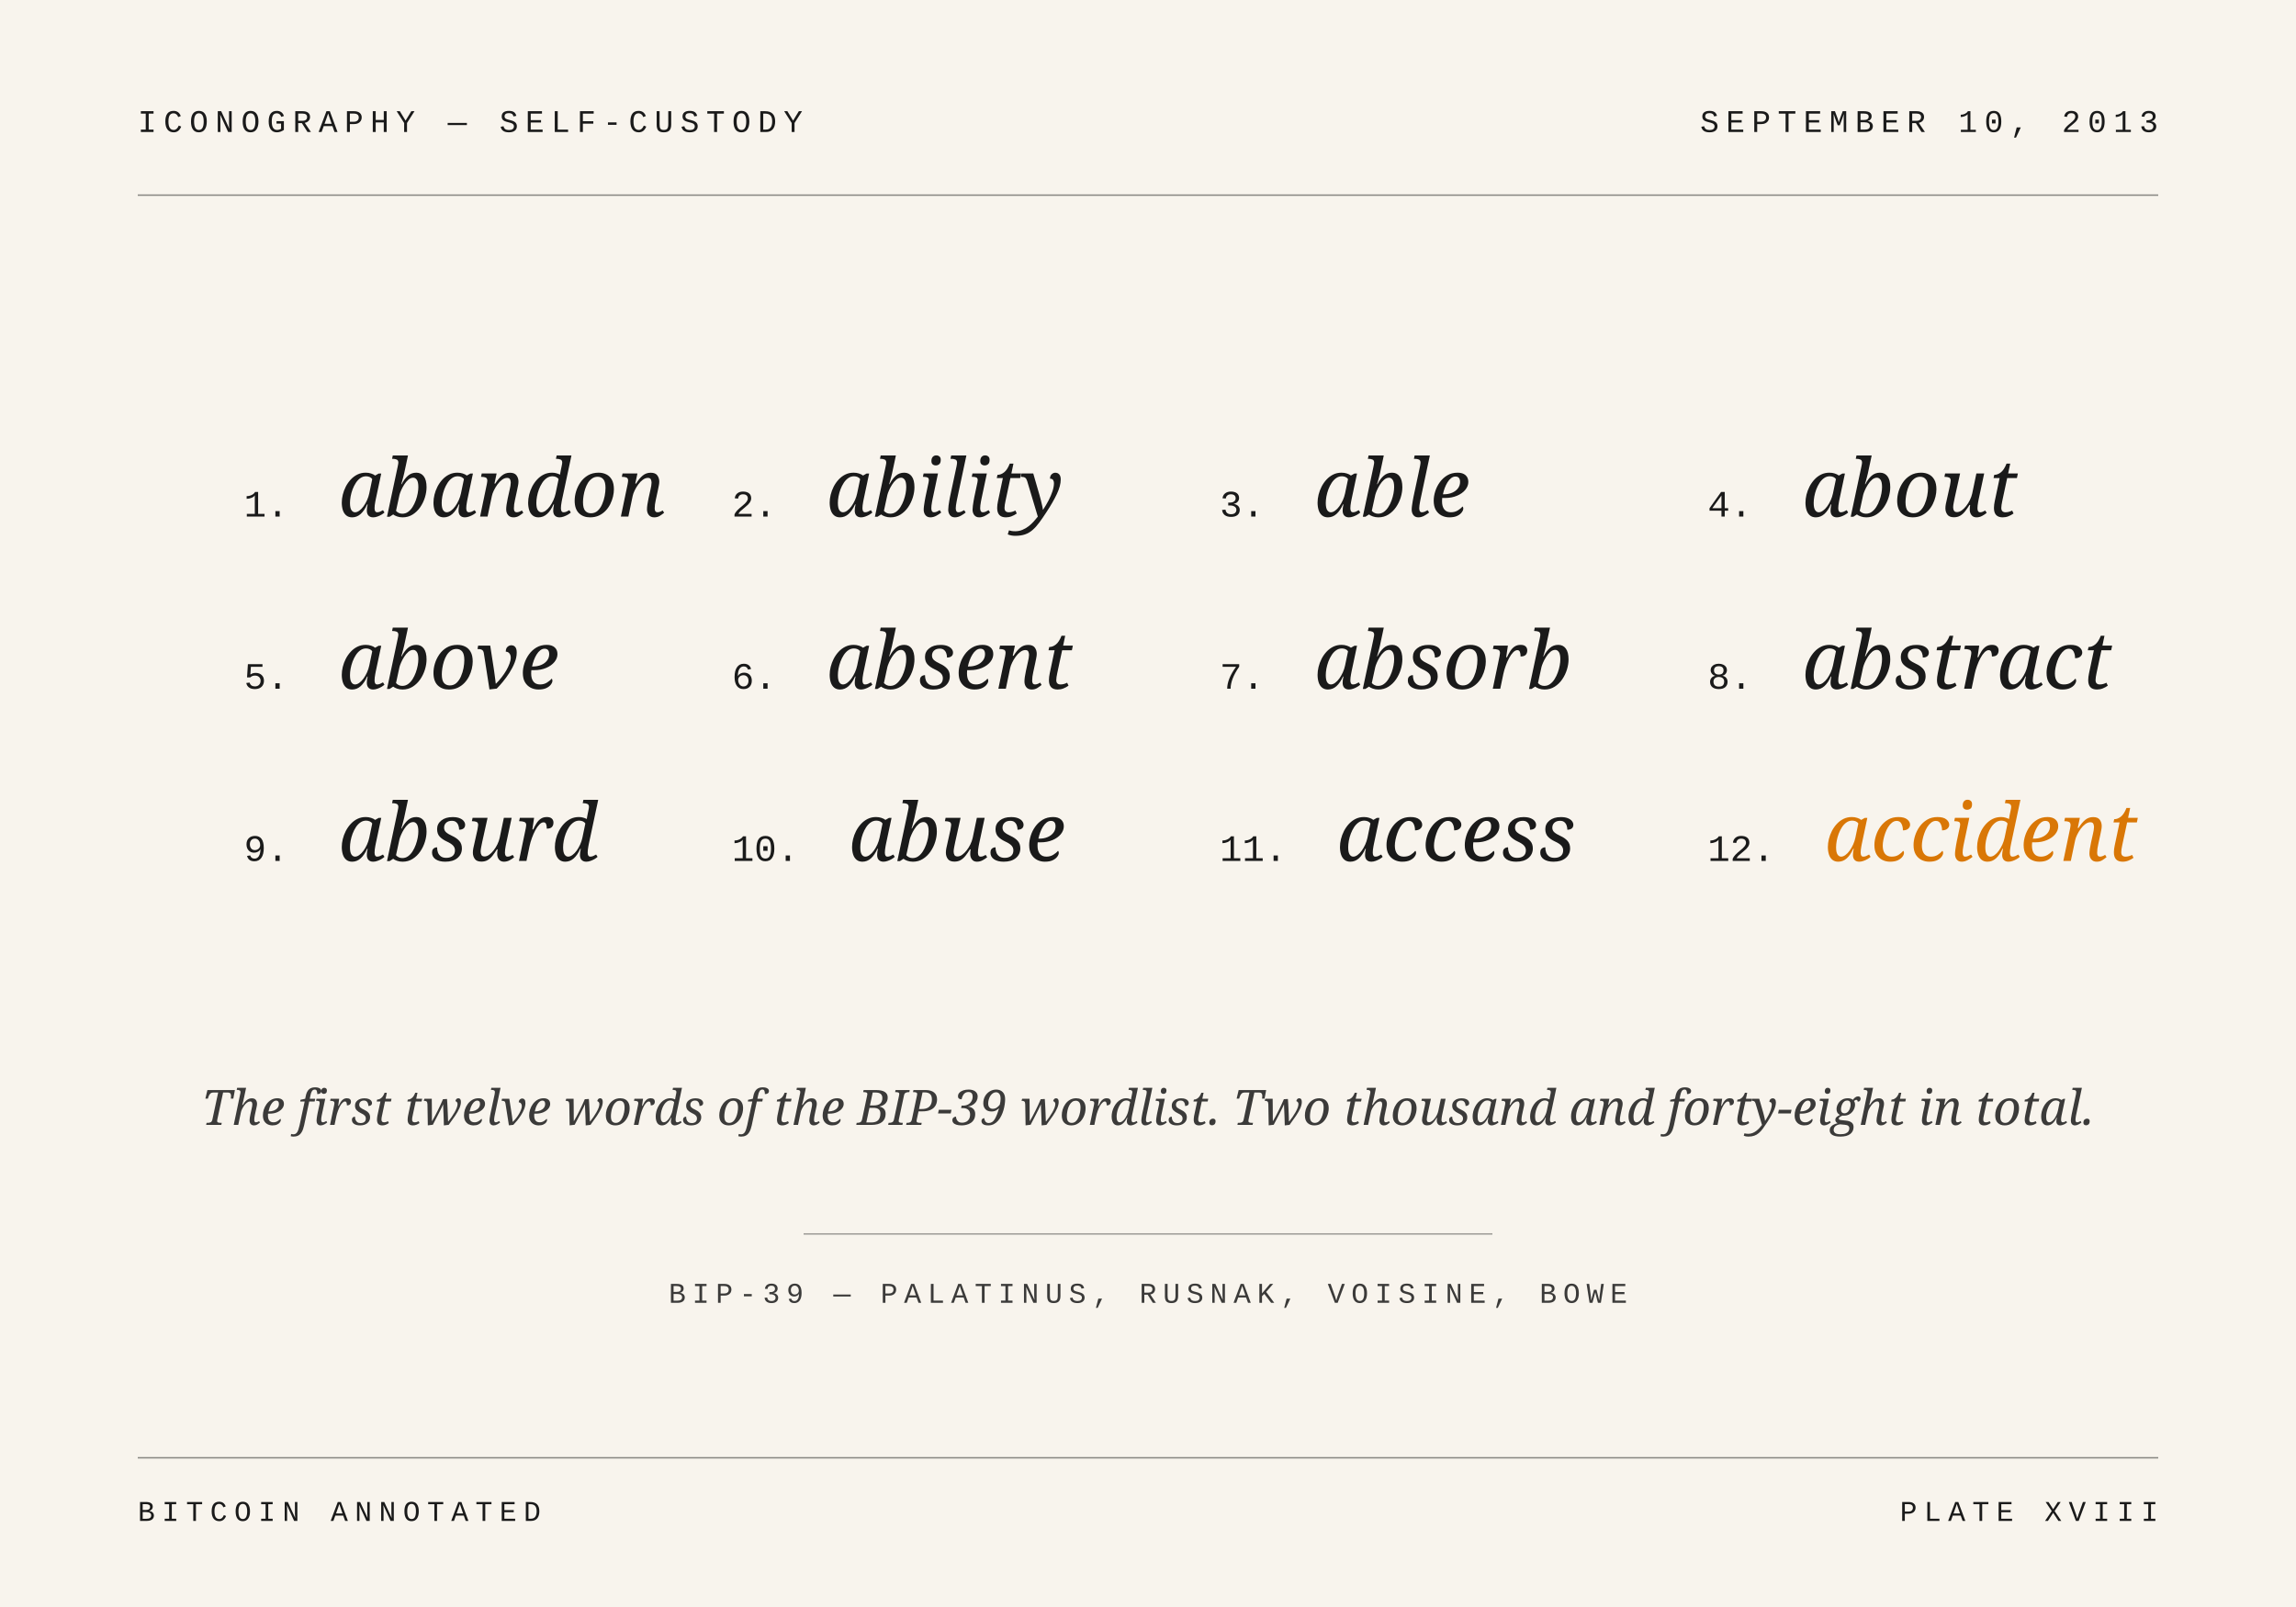
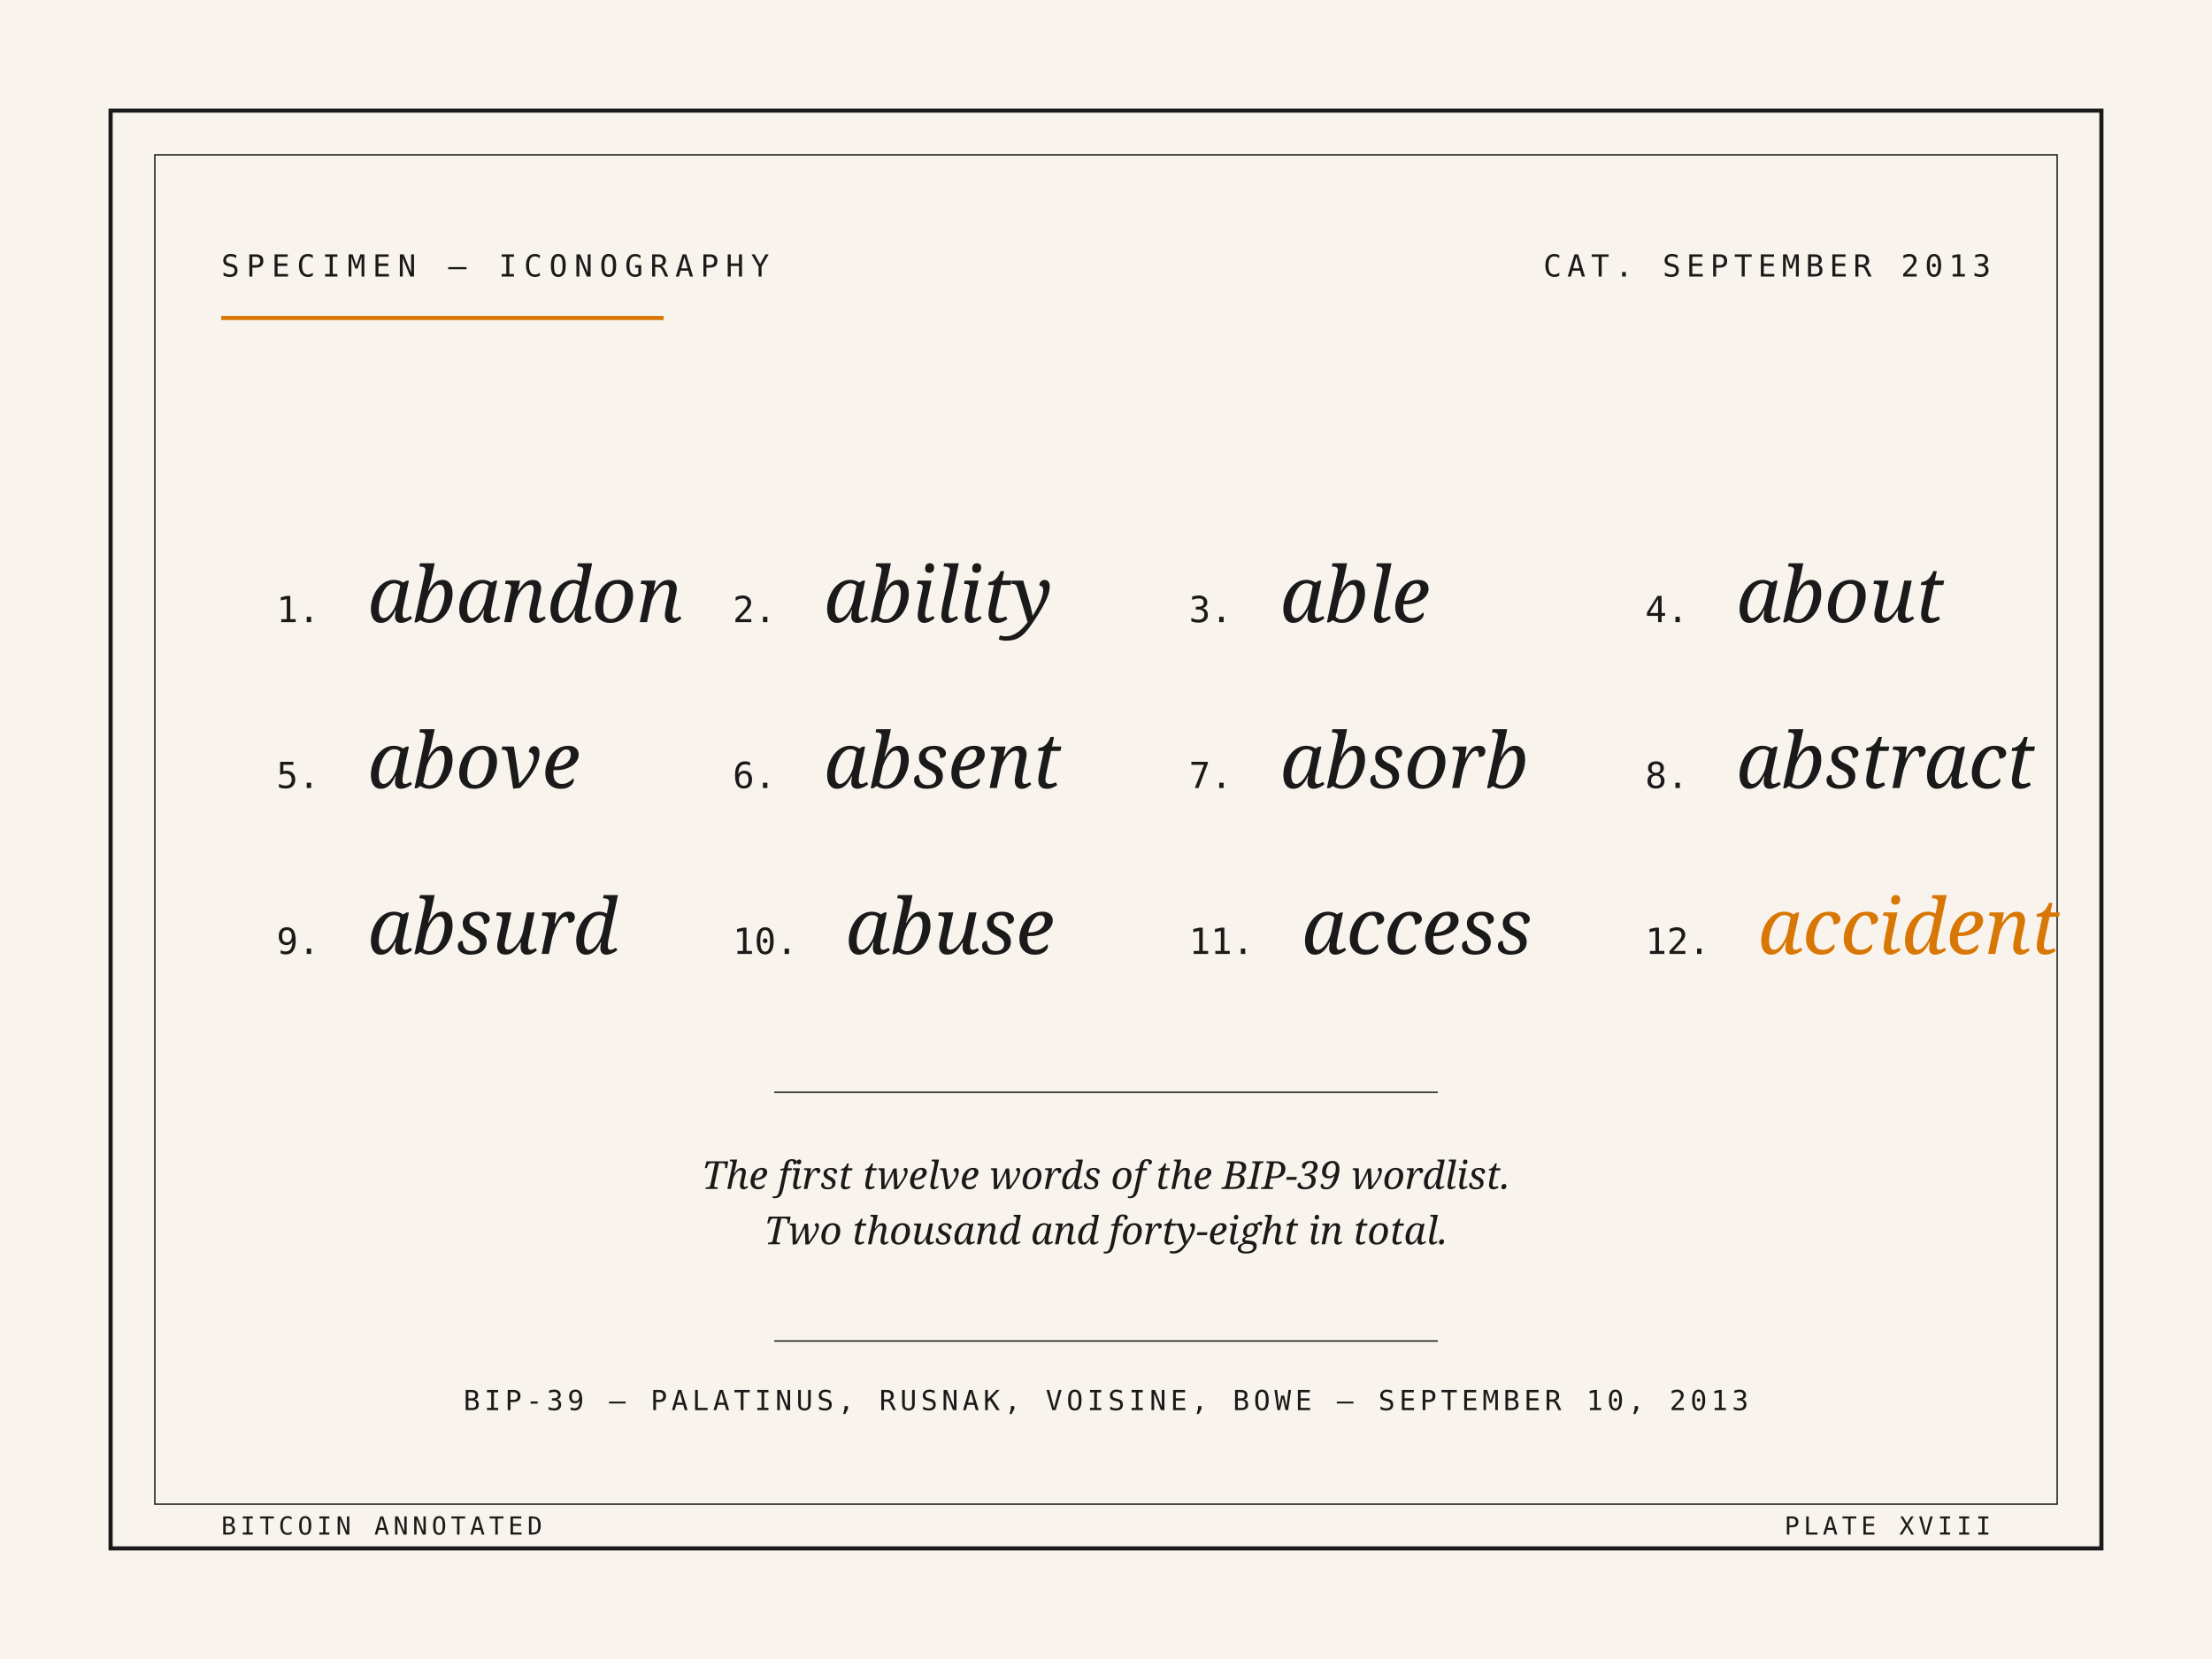
- <svg xmlns="http://www.w3.org/2000/svg" viewBox="0 0 800 560" preserveAspectRatio="xMidYMid meet">
-   <rect width="800" height="560" fill="#f8f4ed" />
-   <text x="48" y="46" font-family="'JetBrains Mono', 'Courier New', monospace" font-size="11" fill="#1a1a1a" letter-spacing="2.4" font-weight="500">ICONOGRAPHY — SELF-CUSTODY</text>
-   <text x="752" y="46" text-anchor="end" font-family="'JetBrains Mono', 'Courier New', monospace" font-size="11" fill="#1a1a1a" letter-spacing="2.4" font-weight="500">SEPTEMBER 10, 2013</text>
-   <line x1="48" y1="68" x2="752" y2="68" stroke="#1a1a1a" stroke-width="0.5" opacity="0.5" />
-   <g font-family="'EB Garamond', 'Garamond', Georgia, serif" font-style="italic" fill="#1a1a1a">
-     <text x="85" y="180" font-size="28">
-       <tspan font-family="'JetBrains Mono', 'Courier New', monospace" font-style="normal" font-size="13" fill="#1a1a1a" opacity="0.5">1.</tspan>
+ <svg xmlns="http://www.w3.org/2000/svg" viewBox="0 0 800 600" width="800" height="600">
+   <rect width="800" height="600" fill="#f8f4ed" />
+   <rect x="40" y="40" width="720" height="520" fill="none" stroke="#1a1a1a" stroke-width="1.5" />
+   <rect x="56" y="56" width="688" height="488" fill="none" stroke="#1a1a1a" stroke-width="0.5" />
+   <text x="80" y="100" font-family="JetBrains Mono, monospace" font-size="11" fill="#1a1a1a" letter-spacing="2.5">SPECIMEN — ICONOGRAPHY</text>
+   <line x1="80" y1="115" x2="240" y2="115" stroke="#d97706" stroke-width="1.5" />
+   <text x="720" y="100" font-family="JetBrains Mono, monospace" font-size="11" fill="#1a1a1a" letter-spacing="2" text-anchor="end">CAT. SEPTEMBER 2013</text>
+   <g font-family="EB Garamond, Garamond, serif" font-style="italic" fill="#1a1a1a">
+     <text x="100" y="225" font-size="28">
+       <tspan font-family="JetBrains Mono, monospace" font-style="normal" font-size="13" fill="#1a1a1a" opacity="0.5">1.</tspan>
      <tspan dx="10">abandon</tspan>
    </text>
-     <text x="255" y="180" font-size="28">
-       <tspan font-family="'JetBrains Mono', 'Courier New', monospace" font-style="normal" font-size="13" fill="#1a1a1a" opacity="0.5">2.</tspan>
+     <text x="265" y="225" font-size="28">
+       <tspan font-family="JetBrains Mono, monospace" font-style="normal" font-size="13" fill="#1a1a1a" opacity="0.5">2.</tspan>
      <tspan dx="10">ability</tspan>
    </text>
-     <text x="425" y="180" font-size="28">
-       <tspan font-family="'JetBrains Mono', 'Courier New', monospace" font-style="normal" font-size="13" fill="#1a1a1a" opacity="0.5">3.</tspan>
+     <text x="430" y="225" font-size="28">
+       <tspan font-family="JetBrains Mono, monospace" font-style="normal" font-size="13" fill="#1a1a1a" opacity="0.5">3.</tspan>
      <tspan dx="10">able</tspan>
    </text>
-     <text x="595" y="180" font-size="28">
-       <tspan font-family="'JetBrains Mono', 'Courier New', monospace" font-style="normal" font-size="13" fill="#1a1a1a" opacity="0.5">4.</tspan>
+     <text x="595" y="225" font-size="28">
+       <tspan font-family="JetBrains Mono, monospace" font-style="normal" font-size="13" fill="#1a1a1a" opacity="0.5">4.</tspan>
      <tspan dx="10">about</tspan>
    </text>
  </g>
-   <g font-family="'EB Garamond', 'Garamond', Georgia, serif" font-style="italic" fill="#1a1a1a">
-     <text x="85" y="240" font-size="28">
-       <tspan font-family="'JetBrains Mono', 'Courier New', monospace" font-style="normal" font-size="13" fill="#1a1a1a" opacity="0.5">5.</tspan>
+   <g font-family="EB Garamond, Garamond, serif" font-style="italic" fill="#1a1a1a">
+     <text x="100" y="285" font-size="28">
+       <tspan font-family="JetBrains Mono, monospace" font-style="normal" font-size="13" fill="#1a1a1a" opacity="0.5">5.</tspan>
      <tspan dx="10">above</tspan>
    </text>
-     <text x="255" y="240" font-size="28">
-       <tspan font-family="'JetBrains Mono', 'Courier New', monospace" font-style="normal" font-size="13" fill="#1a1a1a" opacity="0.5">6.</tspan>
+     <text x="265" y="285" font-size="28">
+       <tspan font-family="JetBrains Mono, monospace" font-style="normal" font-size="13" fill="#1a1a1a" opacity="0.5">6.</tspan>
      <tspan dx="10">absent</tspan>
    </text>
-     <text x="425" y="240" font-size="28">
-       <tspan font-family="'JetBrains Mono', 'Courier New', monospace" font-style="normal" font-size="13" fill="#1a1a1a" opacity="0.5">7.</tspan>
+     <text x="430" y="285" font-size="28">
+       <tspan font-family="JetBrains Mono, monospace" font-style="normal" font-size="13" fill="#1a1a1a" opacity="0.5">7.</tspan>
      <tspan dx="10">absorb</tspan>
    </text>
-     <text x="595" y="240" font-size="28">
-       <tspan font-family="'JetBrains Mono', 'Courier New', monospace" font-style="normal" font-size="13" fill="#1a1a1a" opacity="0.5">8.</tspan>
+     <text x="595" y="285" font-size="28">
+       <tspan font-family="JetBrains Mono, monospace" font-style="normal" font-size="13" fill="#1a1a1a" opacity="0.5">8.</tspan>
      <tspan dx="10">abstract</tspan>
    </text>
  </g>
-   <g font-family="'EB Garamond', 'Garamond', Georgia, serif" font-style="italic" fill="#1a1a1a">
-     <text x="85" y="300" font-size="28">
-       <tspan font-family="'JetBrains Mono', 'Courier New', monospace" font-style="normal" font-size="13" fill="#1a1a1a" opacity="0.5">9.</tspan>
+   <g font-family="EB Garamond, Garamond, serif" font-style="italic" fill="#1a1a1a">
+     <text x="100" y="345" font-size="28">
+       <tspan font-family="JetBrains Mono, monospace" font-style="normal" font-size="13" fill="#1a1a1a" opacity="0.5">9.</tspan>
      <tspan dx="10">absurd</tspan>
    </text>
-     <text x="255" y="300" font-size="28">
-       <tspan font-family="'JetBrains Mono', 'Courier New', monospace" font-style="normal" font-size="13" fill="#1a1a1a" opacity="0.5">10.</tspan>
+     <text x="265" y="345" font-size="28">
+       <tspan font-family="JetBrains Mono, monospace" font-style="normal" font-size="13" fill="#1a1a1a" opacity="0.5">10.</tspan>
      <tspan dx="10">abuse</tspan>
    </text>
-     <text x="425" y="300" font-size="28">
-       <tspan font-family="'JetBrains Mono', 'Courier New', monospace" font-style="normal" font-size="13" fill="#1a1a1a" opacity="0.5">11.</tspan>
+     <text x="430" y="345" font-size="28">
+       <tspan font-family="JetBrains Mono, monospace" font-style="normal" font-size="13" fill="#1a1a1a" opacity="0.5">11.</tspan>
      <tspan dx="10">access</tspan>
    </text>
-     <text x="595" y="300" font-size="28">
-       <tspan font-family="'JetBrains Mono', 'Courier New', monospace" font-style="normal" font-size="13" fill="#1a1a1a" opacity="0.5">12.</tspan>
+     <text x="595" y="345" font-size="28">
+       <tspan font-family="JetBrains Mono, monospace" font-style="normal" font-size="13" fill="#1a1a1a" opacity="0.5">12.</tspan>
      <tspan dx="10" fill="#d97706">accident</tspan>
    </text>
  </g>
-   <text x="400" y="392" text-anchor="middle" font-family="'EB Garamond', 'Garamond', Georgia, serif" font-size="17" font-style="italic" fill="#1a1a1a" opacity="0.85">The first twelve words of the BIP-39 wordlist. Two thousand and forty-eight in total.</text>
-   <line x1="280" y1="430" x2="520" y2="430" stroke="#1a1a1a" stroke-width="0.5" opacity="0.4" />
-   <text x="400" y="454" text-anchor="middle" font-family="'JetBrains Mono', 'Courier New', monospace" font-size="10" fill="#1a1a1a" letter-spacing="2.2" font-weight="500" opacity="0.85">BIP-39 — PALATINUS, RUSNAK, VOISINE, BOWE</text>
-   <line x1="48" y1="508" x2="752" y2="508" stroke="#1a1a1a" stroke-width="0.5" opacity="0.5" />
-   <text x="48" y="530" font-family="'JetBrains Mono', 'Courier New', monospace" font-size="10" fill="#1a1a1a" letter-spacing="2.4" font-weight="500">BITCOIN ANNOTATED</text>
-   <text x="752" y="530" text-anchor="end" font-family="'JetBrains Mono', 'Courier New', monospace" font-size="10" fill="#1a1a1a" letter-spacing="2.4" font-weight="500">PLATE XVIII</text>
+   <line x1="280" y1="395" x2="520" y2="395" stroke="#1a1a1a" stroke-width="0.5" />
+   <text x="400" y="430" font-family="EB Garamond, Garamond, serif" font-style="italic" font-size="14" fill="#1a1a1a" text-anchor="middle">The first twelve words of the BIP-39 wordlist.</text>
+   <text x="400" y="450" font-family="EB Garamond, Garamond, serif" font-style="italic" font-size="14" fill="#1a1a1a" text-anchor="middle">Two thousand and forty-eight in total.</text>
+   <line x1="280" y1="485" x2="520" y2="485" stroke="#1a1a1a" stroke-width="0.5" />
+   <text x="400" y="510" font-family="JetBrains Mono, monospace" font-size="10" fill="#1a1a1a" letter-spacing="1.5" text-anchor="middle">BIP-39 — PALATINUS, RUSNAK, VOISINE, BOWE — SEPTEMBER 10, 2013</text>
+   <text x="80" y="555" font-family="JetBrains Mono, monospace" font-size="9" fill="#1a1a1a" letter-spacing="1.5">BITCOIN ANNOTATED</text>
+   <text x="720" y="555" font-family="JetBrains Mono, monospace" font-size="9" fill="#1a1a1a" letter-spacing="1.5" text-anchor="end">PLATE XVIII</text>
</svg>
